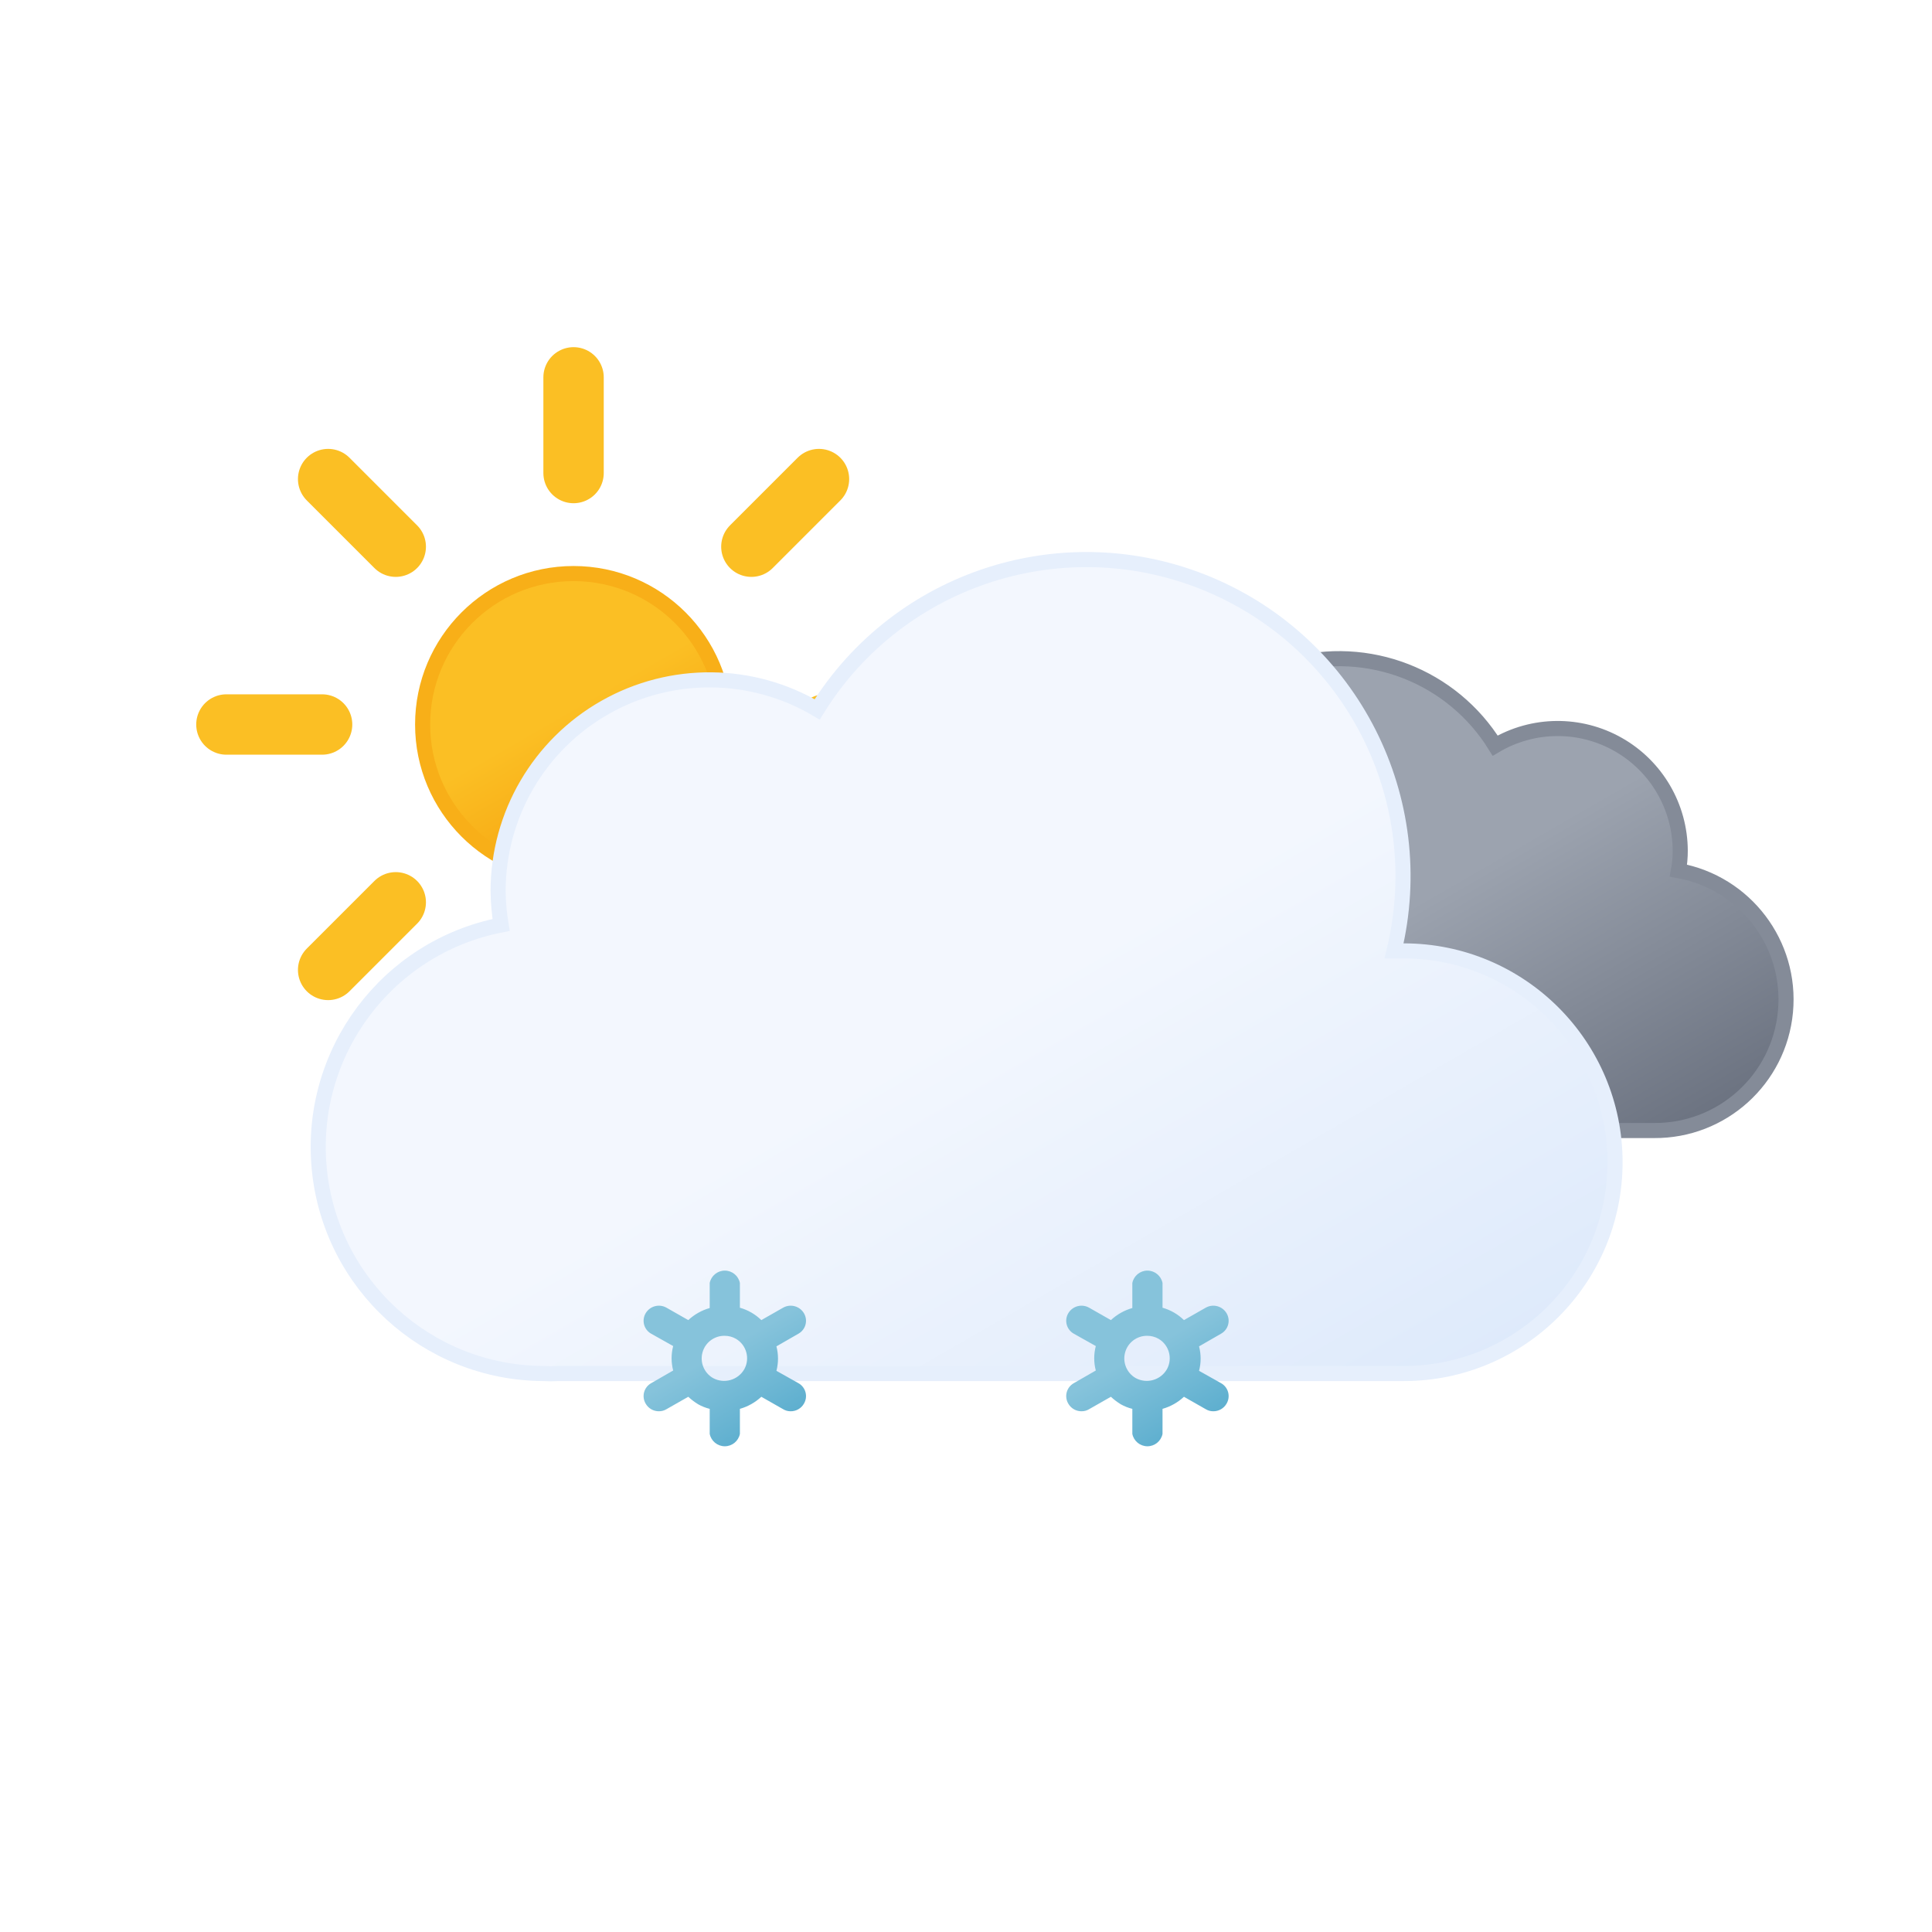
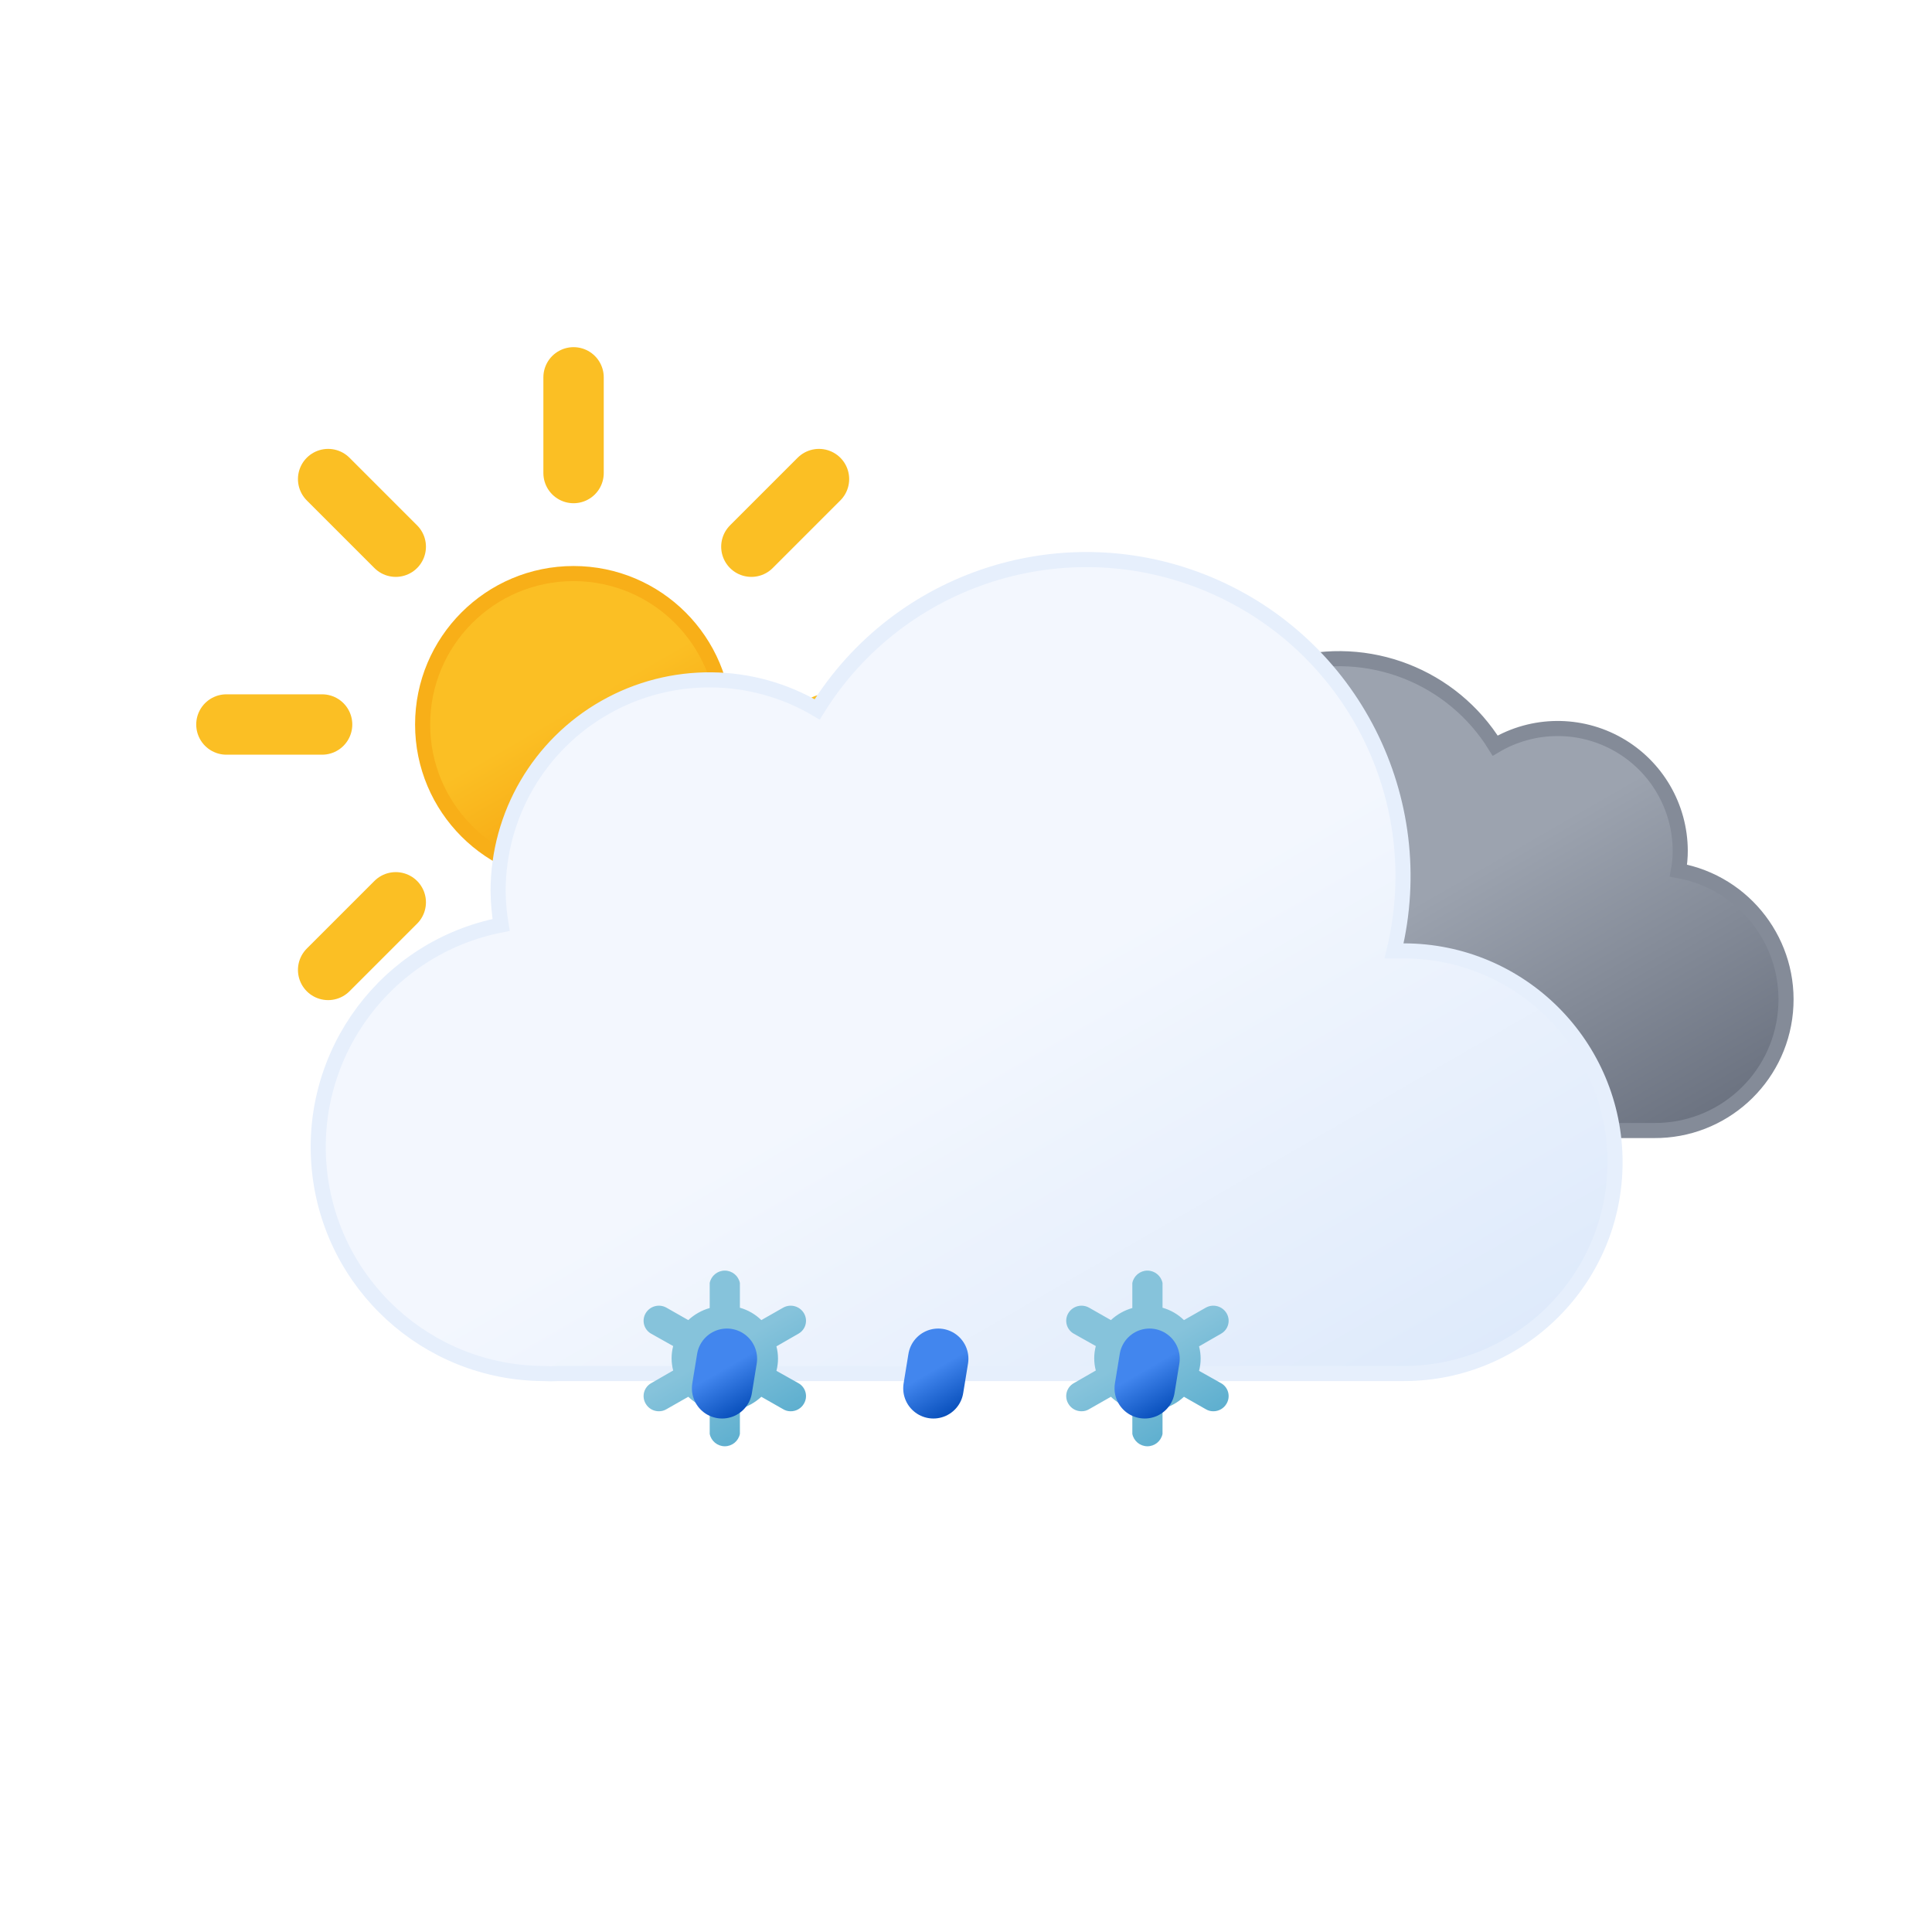
<svg xmlns="http://www.w3.org/2000/svg" xmlns:xlink="http://www.w3.org/1999/xlink" viewBox="0 0 64 64">
  <defs>
    <linearGradient id="c" x1="16.5" x2="21.5" y1="19.67" y2="28.33" gradientUnits="userSpaceOnUse">
      <stop offset="0" stop-color="#fbbf24" />
      <stop offset=".45" stop-color="#fbbf24" />
      <stop offset="1" stop-color="#f59e0b" />
    </linearGradient>
    <linearGradient id="d" x1="40.76" x2="50.83" y1="23" y2="40.46" gradientUnits="userSpaceOnUse">
      <stop offset="0" stop-color="#9ca3af" />
      <stop offset=".45" stop-color="#9ca3af" />
      <stop offset="1" stop-color="#6b7280" />
    </linearGradient>
    <linearGradient id="e" x1="22.56" x2="39.2" y1="21.96" y2="50.8" gradientUnits="userSpaceOnUse">
      <stop offset="0" stop-color="#f3f7fe" />
      <stop offset=".45" stop-color="#f3f7fe" />
      <stop offset="1" stop-color="#deeafb" />
    </linearGradient>
    <linearGradient id="a" x1="22.66" x2="25.34" y1="42.68" y2="47.32" gradientUnits="userSpaceOnUse">
      <stop offset="0" stop-color="#86c3db" />
      <stop offset=".45" stop-color="#86c3db" />
      <stop offset="1" stop-color="#5eafcf" />
    </linearGradient>
    <linearGradient id="f" x1="36.66" x2="39.34" y1="42.68" y2="47.32" xlink:href="#a" />
    <linearGradient id="b" x1="23.31" x2="24.69" y1="44.3" y2="46.7" gradientUnits="userSpaceOnUse">
      <stop offset="0" stop-color="#4286ee" />
      <stop offset=".45" stop-color="#4286ee" />
      <stop offset="1" stop-color="#0950bc" />
    </linearGradient>
    <linearGradient id="g" x1="30.31" x2="31.69" y1="44.3" y2="46.7" xlink:href="#b" />
    <linearGradient id="h" x1="37.31" x2="38.69" y1="44.3" y2="46.7" xlink:href="#b" />
  </defs>
  <circle cx="19" cy="24" r="5" fill="url(#c)" stroke="#f8af18" stroke-miterlimit="10" stroke-width=".5" />
  <path fill="none" stroke="#fbbf24" stroke-linecap="round" stroke-miterlimit="10" stroke-width="2" d="M19 15.67V12.5m0 23v-3.17m5.89-14.22 2.24-2.24M10.87 32.13l2.24-2.24m0-11.78-2.24-2.24m16.26 16.26-2.24-2.24M7.5 24h3.17m19.83 0h-3.17">
    <animateTransform attributeName="transform" dur="45s" repeatCount="indefinite" type="rotate" values="0 19 24; 360 19 24" />
  </path>
  <path fill="url(#d)" stroke="#848b98" stroke-miterlimit="10" stroke-width=".5" d="M34.23 33.45a4.05 4.05 0 0 0 4.05 4h16.51a4.34 4.34 0 0 0 .81-8.61 3.52 3.52 0 0 0 .06-.66 4.06 4.06 0 0 0-6.13-3.48 6.08 6.08 0 0 0-11.25 3.19 6.34 6.34 0 0 0 .18 1.46h-.18a4.05 4.05 0 0 0-4.05 4.1z">
    <animateTransform attributeName="transform" dur="7s" repeatCount="indefinite" type="translate" values="-2.1 0; 2.1 0; -2.1 0" />
  </path>
  <path fill="url(#e)" stroke="#e6effc" stroke-miterlimit="10" stroke-width=".5" d="M46.5 31.5h-.32a10.49 10.49 0 0 0-19.11-8 7 7 0 0 0-10.57 6 7.21 7.21 0 0 0 .1 1.14A7.5 7.5 0 0 0 18 45.5a4.19 4.19 0 0 0 .5 0h28a7 7 0 0 0 0-14z">
    <animateTransform attributeName="transform" dur="7s" repeatCount="indefinite" type="translate" values="-3 0; 3 0; -3 0" />
  </path>
  <path fill="url(#a)" d="m26.45 45.82-.73-.41a1.59 1.59 0 0 0 0-.81l.73-.42a.49.49 0 0 0 .18-.68.51.51 0 0 0-.69-.18l-.72.41a1.66 1.66 0 0 0-.71-.41v-.82a.51.51 0 0 0-1 0v.83a1.74 1.74 0 0 0-.71.4l-.72-.41a.51.51 0 0 0-.69.18.49.49 0 0 0 .18.68l.73.41a1.59 1.59 0 0 0 0 .81l-.73.42a.49.49 0 0 0-.18.68.5.5 0 0 0 .44.25.47.47 0 0 0 .25-.07l.72-.41a2 2 0 0 0 .33.25 1.5 1.5 0 0 0 .38.15v.83a.51.51 0 0 0 1 0v-.83a1.74 1.74 0 0 0 .71-.4l.72.41a.47.47 0 0 0 .25.07.5.5 0 0 0 .44-.25.49.49 0 0 0-.18-.68zm-2.83-.17a.75.75 0 0 1 .38-1.4.75.75 0 0 1 .38.1.75.75 0 0 1 .28 1 .77.77 0 0 1-1.04.3z">
    <animateTransform additive="sum" attributeName="transform" begin="-2.7s" dur="4s" repeatCount="indefinite" type="translate" values="1 -6; -1 12" />
    <animateTransform additive="sum" attributeName="transform" begin="-2.7s" dur="4s" repeatCount="indefinite" type="rotate" values="-45 24 45; 45 24 45" />
    <animate attributeName="opacity" begin="-2.7s" dur="4s" repeatCount="indefinite" values="0;1;1;1;0" />
  </path>
  <path fill="url(#f)" d="m40.45 45.82-.73-.41a1.59 1.59 0 0 0 0-.81l.73-.42a.49.49 0 0 0 .18-.68.51.51 0 0 0-.69-.18l-.72.41a1.66 1.66 0 0 0-.71-.41v-.82a.51.51 0 0 0-1 0v.83a1.74 1.74 0 0 0-.71.4l-.72-.41a.51.51 0 0 0-.69.18.49.49 0 0 0 .18.68l.73.41a1.59 1.59 0 0 0 0 .81l-.73.42a.49.49 0 0 0-.18.68.5.5 0 0 0 .44.25.47.47 0 0 0 .25-.07l.72-.41a2 2 0 0 0 .33.25 1.5 1.5 0 0 0 .38.15v.83a.51.51 0 0 0 1 0v-.83a1.74 1.74 0 0 0 .71-.4l.72.41a.47.47 0 0 0 .25.07.5.5 0 0 0 .44-.25.49.49 0 0 0-.18-.68zm-2.83-.17a.75.75 0 0 1 .38-1.4.75.75 0 0 1 .38.1.75.75 0 0 1 .28 1 .77.77 0 0 1-1.04.3z">
    <animateTransform additive="sum" attributeName="transform" begin="-1.3s" dur="4s" repeatCount="indefinite" type="translate" values="1 -6; -1 12" />
    <animateTransform additive="sum" attributeName="transform" begin="-1.3s" dur="4s" repeatCount="indefinite" type="rotate" values="-45 38 45; 45 38 45" />
    <animate attributeName="opacity" begin="-1.3s" dur="4s" repeatCount="indefinite" values="0;1;1;1;0" />
  </path>
+   <path fill="none" stroke="url(#b)" stroke-linecap="round" stroke-miterlimit="10" stroke-width="2" d="m24.08 45.01-.16.98">
+     <animateTransform attributeName="transform" dur="1.5s" repeatCount="indefinite" type="translate" values="1 -5; -2 10" />
+     <animate attributeName="opacity" dur="1.5s" repeatCount="indefinite" values="0;1;1;0" />
+   </path>
+   <path fill="none" stroke="url(#g)" stroke-linecap="round" stroke-miterlimit="10" stroke-width="2" d="m31.08 45.01-.16.98">
+     <animateTransform attributeName="transform" begin="-0.5s" dur="1.5s" repeatCount="indefinite" type="translate" values="1 -5; -2 10" />
+     <animate attributeName="opacity" begin="-0.5s" dur="1.5s" repeatCount="indefinite" values="0;1;1;0" />
+   </path>
+   <path fill="none" stroke="url(#h)" stroke-linecap="round" stroke-miterlimit="10" stroke-width="2" d="m38.08 45.01-.16.98">
+     <animateTransform attributeName="transform" begin="-1s" dur="1.5s" repeatCount="indefinite" type="translate" values="1 -5; -2 10" />
+     <animate attributeName="opacity" begin="-1s" dur="1.5s" repeatCount="indefinite" values="0;1;1;0" />
+   </path>
</svg>
